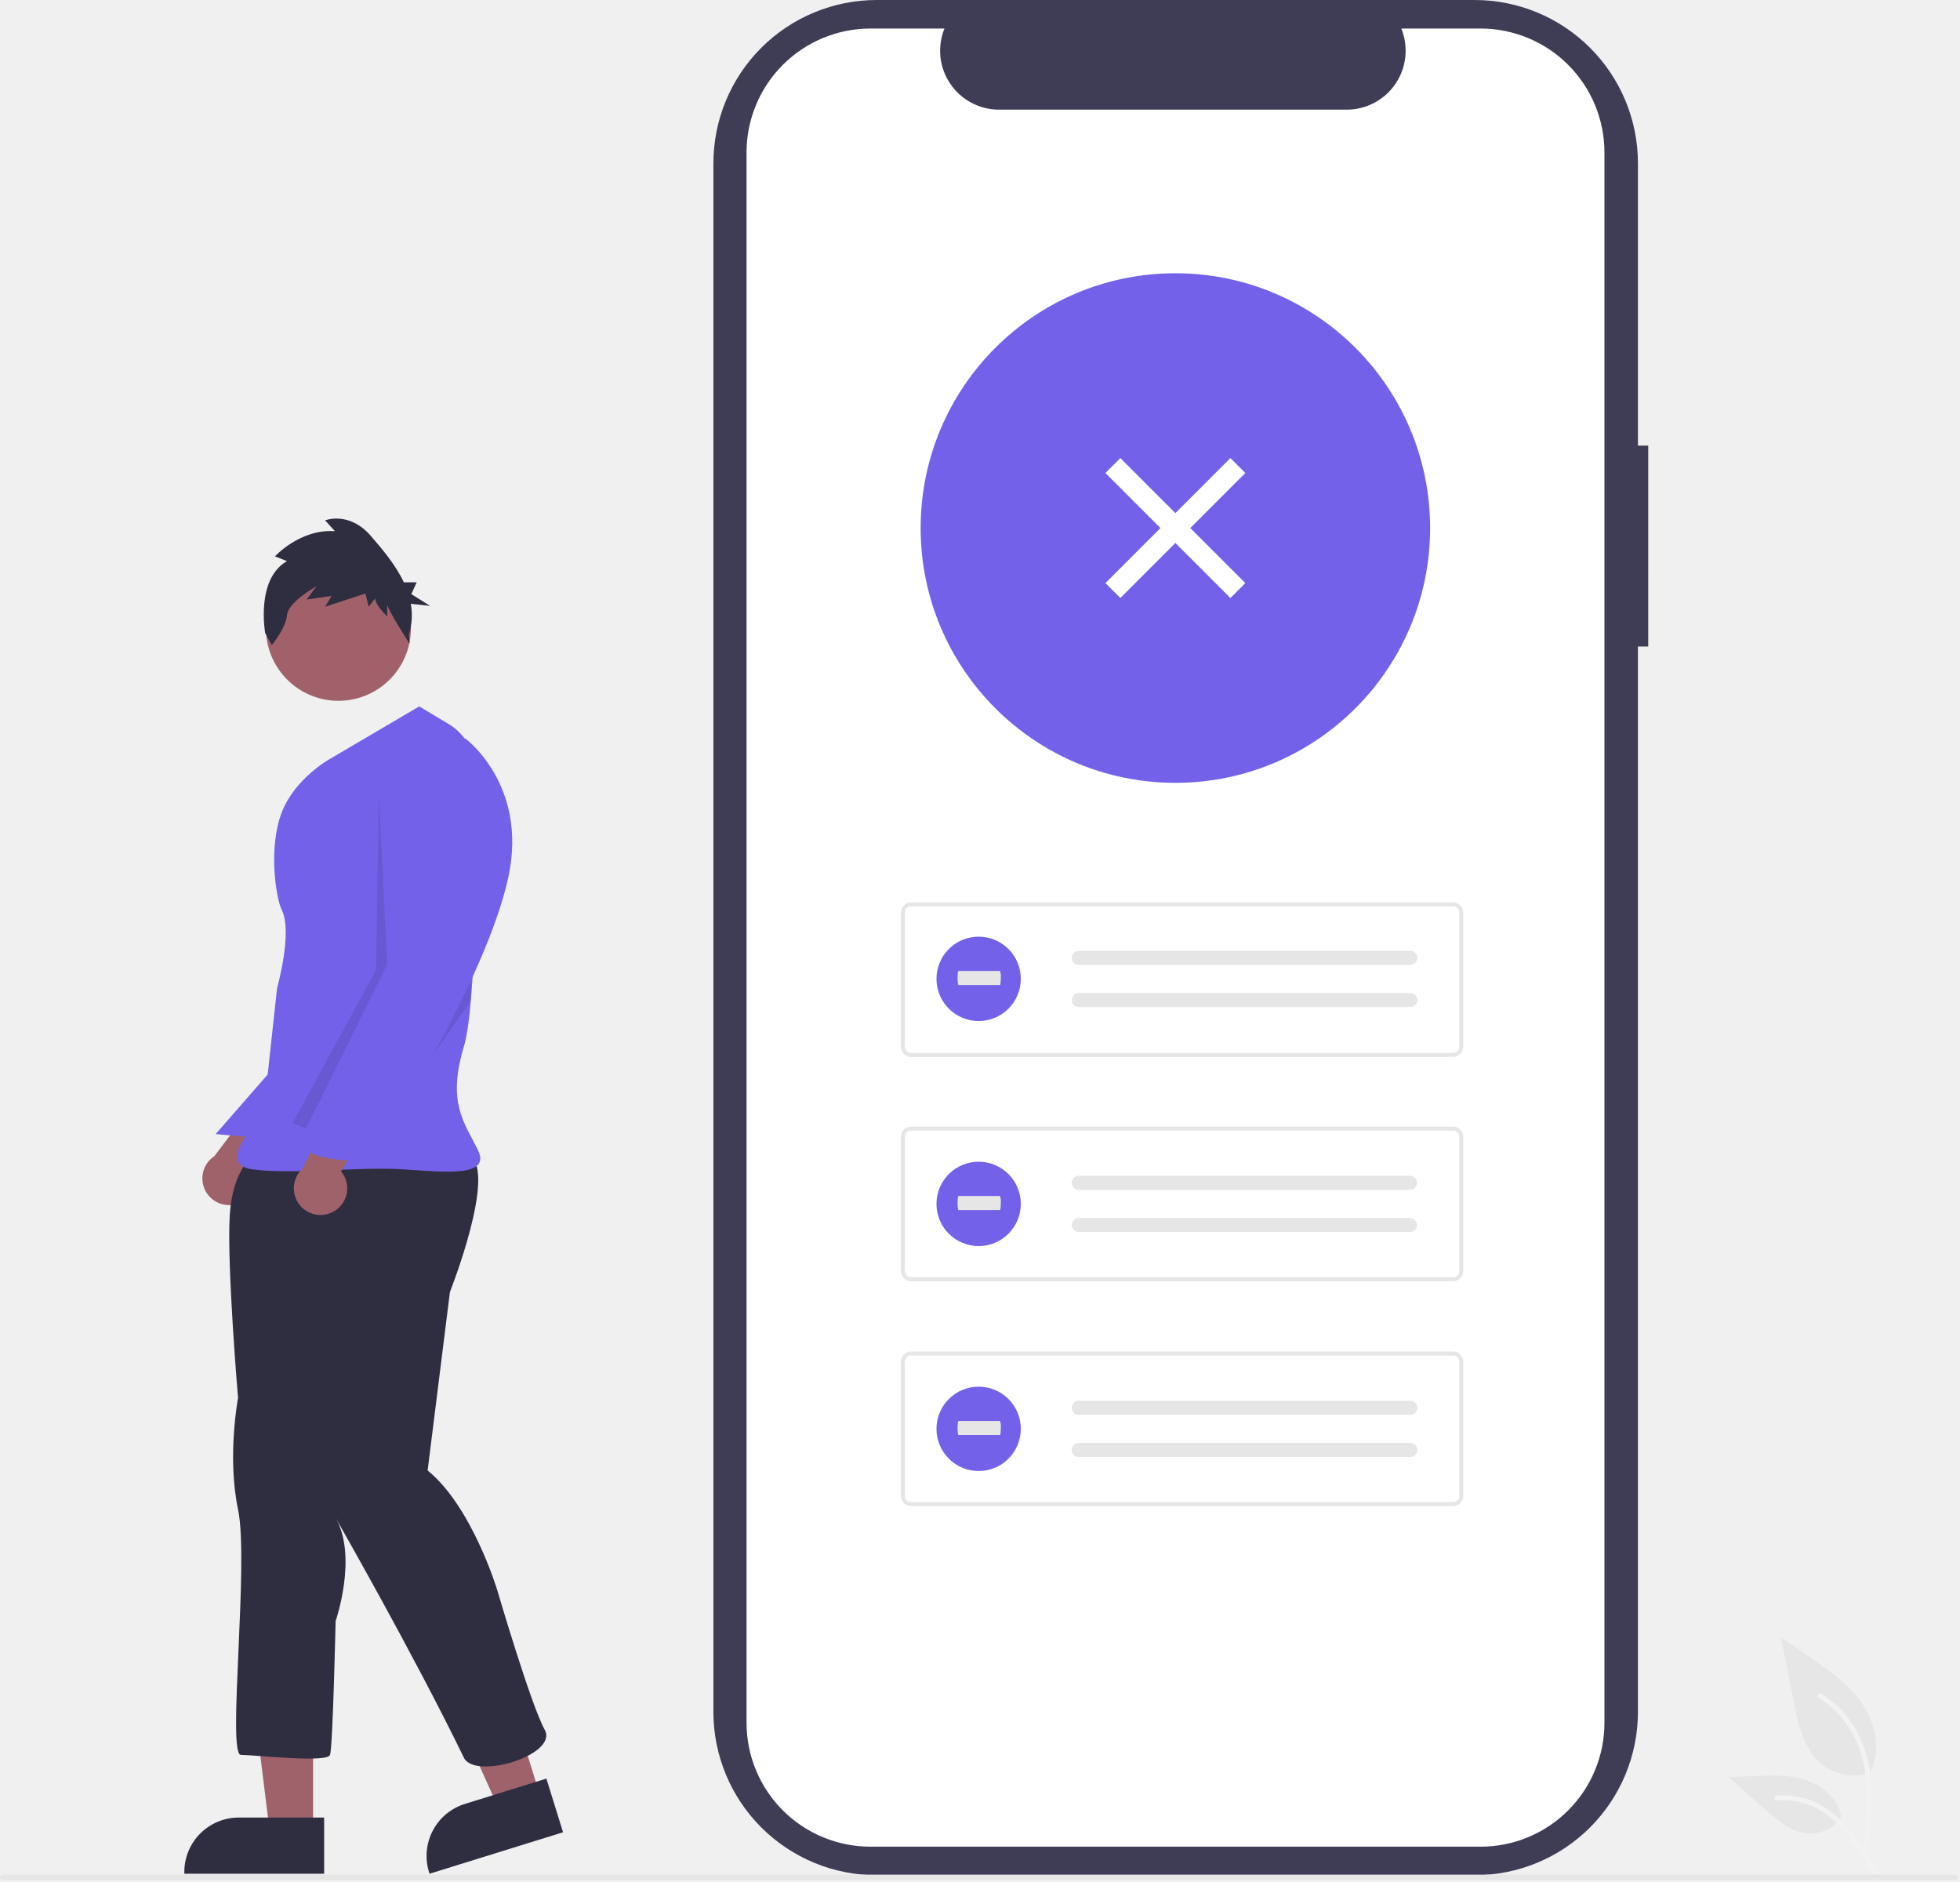
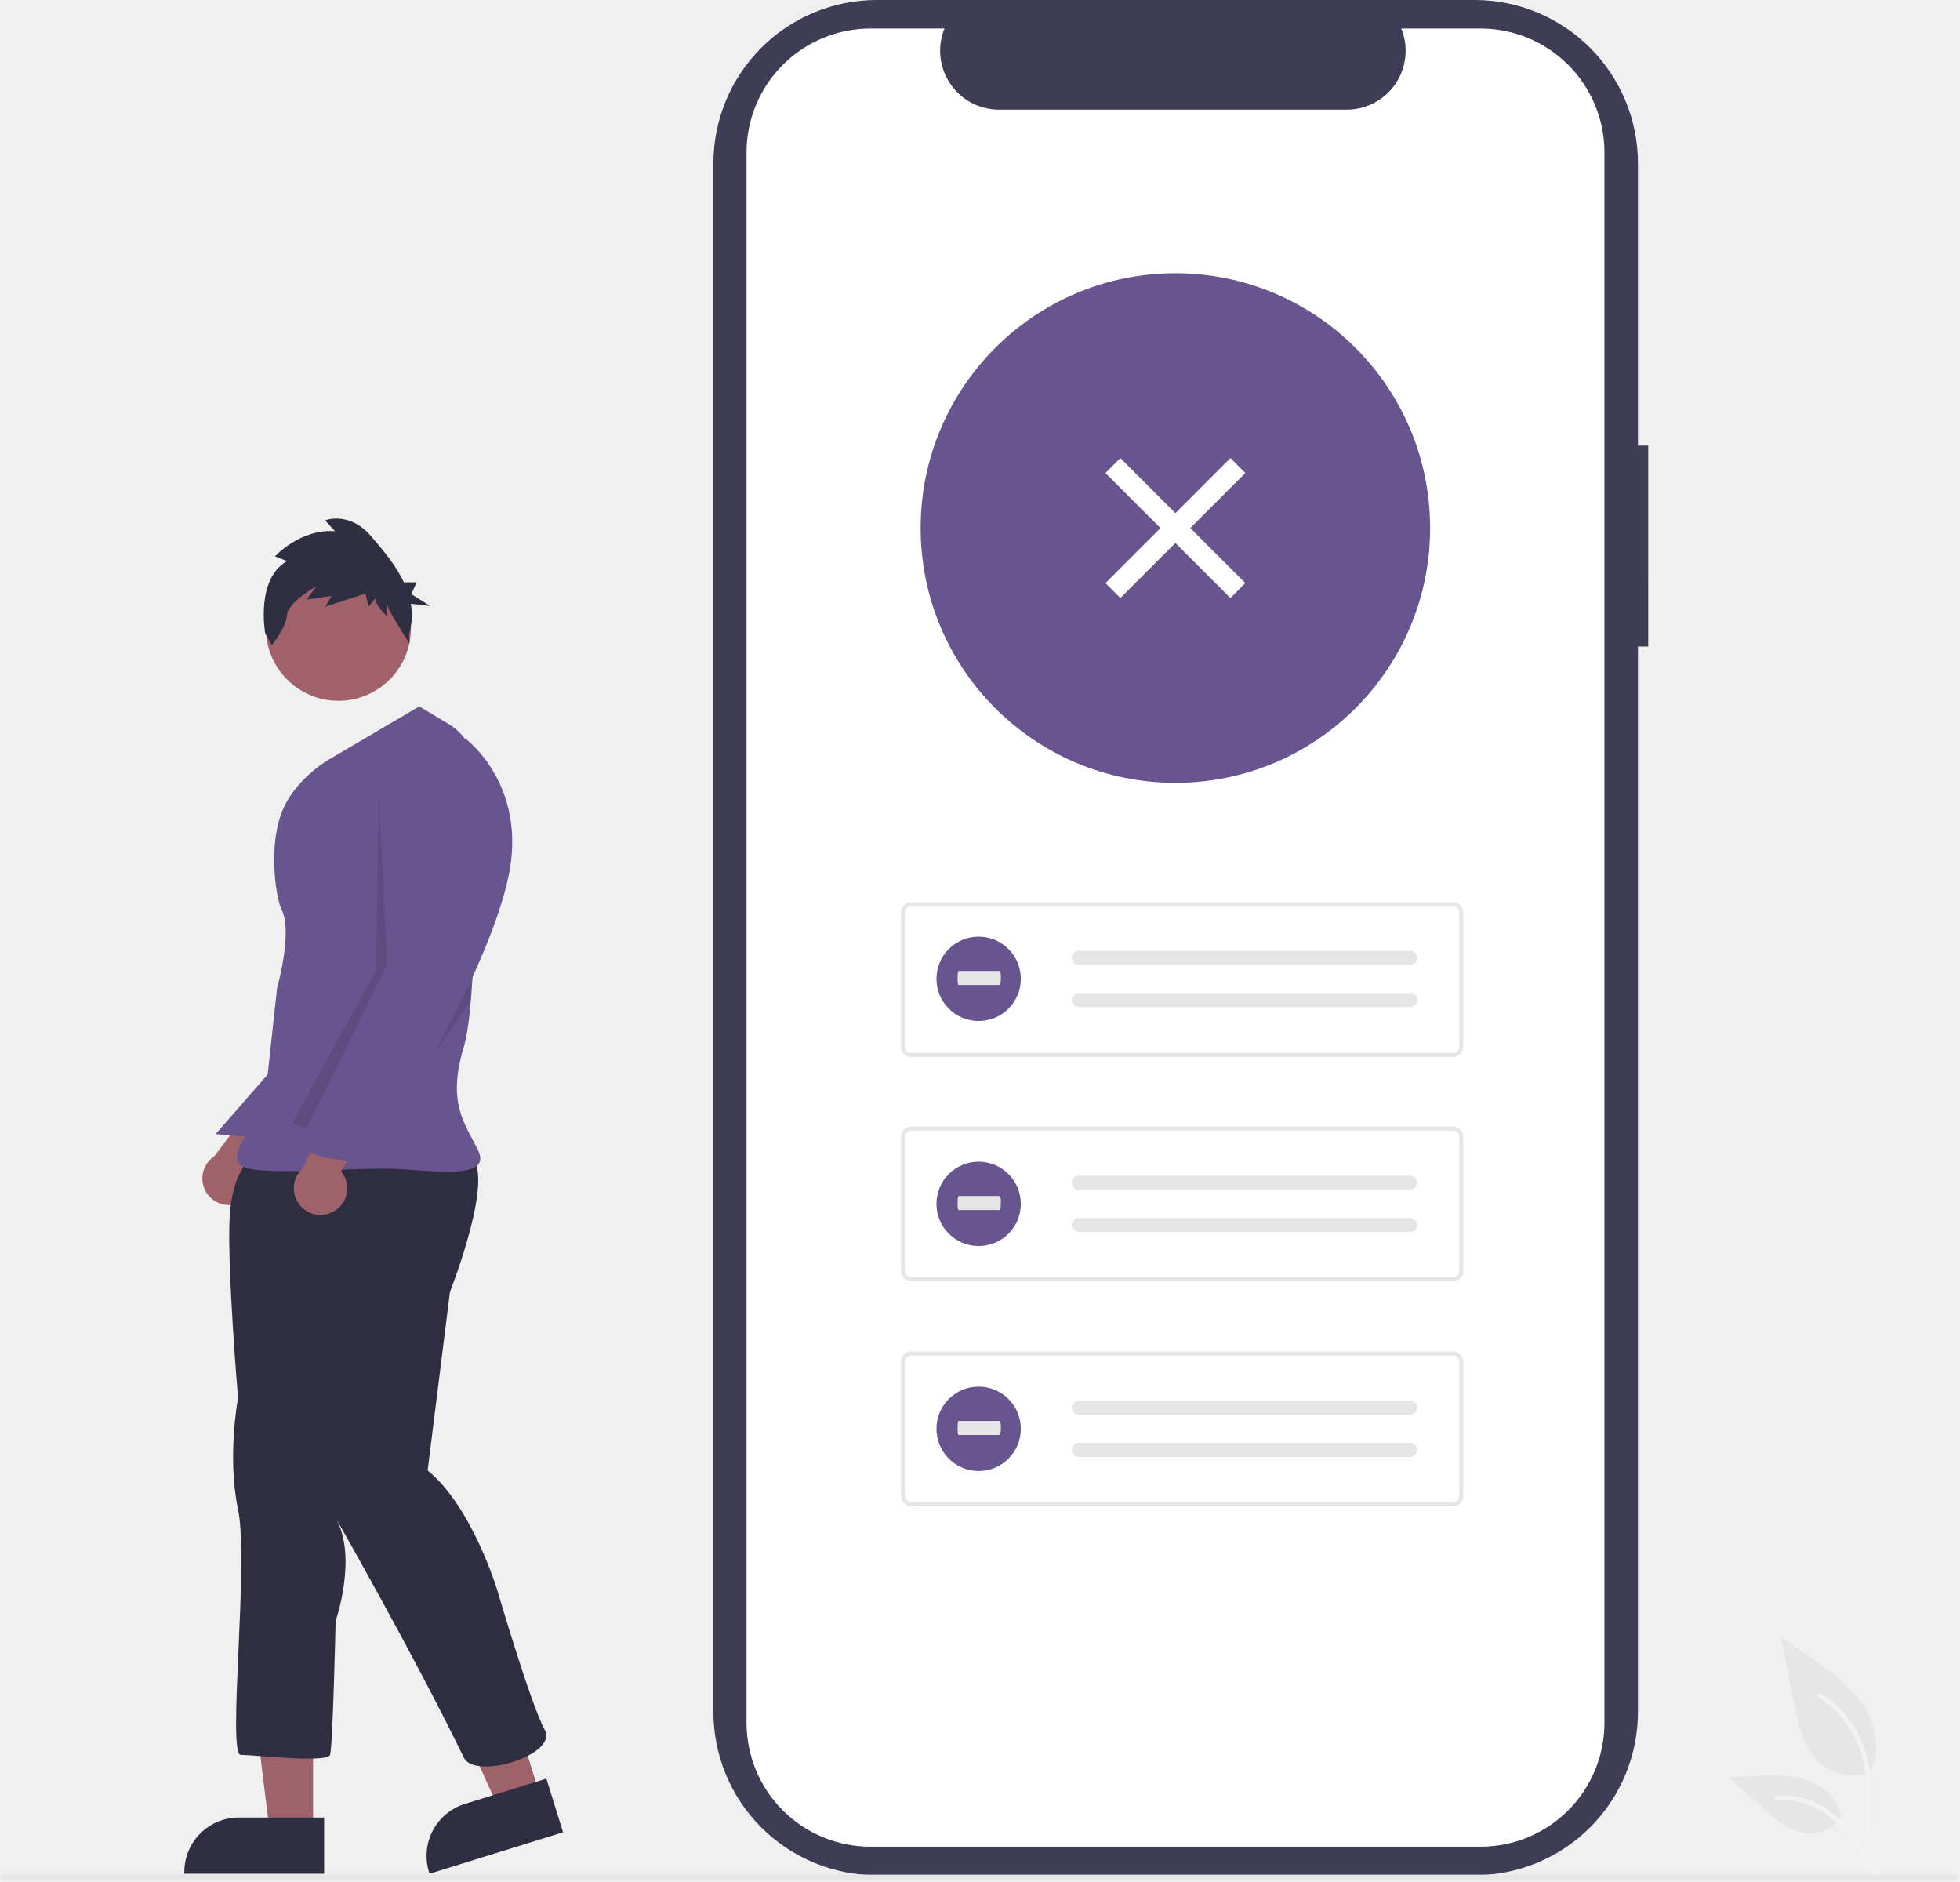
<svg xmlns="http://www.w3.org/2000/svg" width="743" height="713" viewBox="0 0 743 713" fill="none">
  <g clip-path="url(#clip0_83_978)">
    <path d="M624.815 168.892H620.915V61.915C620.915 45.494 614.392 29.746 602.78 18.134C591.169 6.523 575.421 8.07648e-09 559 8.07648e-09H332.35C324.219 -0 316.168 1.601 308.656 4.713C301.144 7.824 294.319 12.384 288.569 18.134C282.82 23.883 278.259 30.708 275.147 38.22C272.036 45.732 270.434 53.783 270.434 61.914V648.798C270.434 665.219 276.957 680.967 288.568 692.579C300.18 704.19 315.928 710.713 332.349 710.713H558.997C575.418 710.713 591.166 704.19 602.777 692.579C614.389 680.967 620.912 665.219 620.912 648.798V245.04H624.812L624.815 168.892Z" fill="#3F3D56" />
    <path d="M608.215 57.768V652.943C608.213 665.393 603.267 677.333 594.465 686.137C585.662 694.942 573.723 699.89 561.273 699.895H329.973C317.518 699.897 305.572 694.951 296.763 686.146C287.955 677.341 283.004 665.398 283 652.943V57.768C283.004 45.313 287.954 33.37 296.763 24.566C305.571 15.761 317.516 10.815 329.971 10.817H358.029C356.651 14.205 356.127 17.879 356.502 21.517C356.877 25.156 358.14 28.646 360.18 31.682C362.22 34.717 364.974 37.206 368.201 38.927C371.427 40.649 375.028 41.552 378.685 41.557H510.553C514.21 41.552 517.811 40.649 521.037 38.927C524.264 37.206 527.018 34.717 529.058 31.682C531.098 28.646 532.361 25.156 532.736 21.517C533.111 17.879 532.587 14.205 531.209 10.817H561.264C573.714 10.819 585.654 15.765 594.458 24.568C603.262 33.37 608.21 45.309 608.215 57.759V57.768Z" fill="white" />
-     <path d="M445.565 296.694C498.896 296.694 542.13 253.46 542.13 200.129C542.13 146.798 498.896 103.564 445.565 103.564C392.234 103.564 349 146.798 349 200.129C349 253.46 392.234 296.694 445.565 296.694Z" fill="#7362E9" />
+     <path d="M445.565 296.694C498.896 296.694 542.13 253.46 542.13 200.129C542.13 146.798 498.896 103.564 445.565 103.564C392.234 103.564 349 146.798 349 200.129C349 253.46 392.234 296.694 445.565 296.694Z" fill="#68548E" />
    <path d="M550.881 400.596H345.344C344.335 400.595 343.367 400.194 342.654 399.48C341.94 398.767 341.539 397.799 341.538 396.79V345.806C341.539 344.797 341.941 343.83 342.654 343.116C343.368 342.403 344.335 342.001 345.344 342H550.881C551.89 342.001 552.857 342.403 553.571 343.116C554.284 343.83 554.686 344.797 554.687 345.806V396.791C554.686 397.8 554.284 398.767 553.571 399.481C552.857 400.194 551.89 400.596 550.881 400.597V400.596ZM345.344 343.522C344.738 343.523 344.158 343.763 343.729 344.192C343.301 344.62 343.06 345.2 343.06 345.806V396.791C343.06 397.397 343.301 397.977 343.729 398.405C344.158 398.834 344.738 399.074 345.344 399.075H550.881C551.487 399.074 552.067 398.834 552.495 398.405C552.924 397.977 553.164 397.397 553.165 396.791V345.806C553.164 345.2 552.924 344.62 552.495 344.192C552.067 343.763 551.487 343.523 550.881 343.522H345.344Z" fill="#E6E6E6" />
    <path d="M408.908 360.361C408.201 360.361 407.524 360.642 407.024 361.141C406.524 361.641 406.244 362.319 406.244 363.025C406.244 363.732 406.524 364.41 407.024 364.909C407.524 365.409 408.201 365.69 408.908 365.69H534.513C535.219 365.717 535.907 365.462 536.426 364.982C536.945 364.502 537.251 363.835 537.278 363.129C537.305 362.423 537.051 361.734 536.57 361.216C536.09 360.697 535.423 360.391 534.717 360.364C534.678 360.362 534.639 360.362 534.6 360.362L408.908 360.361Z" fill="#E6E6E6" />
    <path d="M408.908 376.345C408.201 376.345 407.524 376.625 407.024 377.125C406.524 377.625 406.244 378.303 406.244 379.009C406.244 379.716 406.524 380.394 407.024 380.893C407.524 381.393 408.201 381.674 408.908 381.674H534.513C535.219 381.701 535.907 381.446 536.426 380.966C536.945 380.486 537.251 379.819 537.278 379.113C537.305 378.406 537.051 377.718 536.57 377.2C536.09 376.681 535.423 376.375 534.717 376.348C534.678 376.346 534.639 376.346 534.6 376.346L408.908 376.345Z" fill="#E6E6E6" />
    <path d="M550.881 485.576H345.344C344.335 485.575 343.367 485.174 342.654 484.46C341.94 483.746 341.539 482.779 341.538 481.77V430.786C341.539 429.777 341.941 428.81 342.654 428.096C343.368 427.383 344.335 426.981 345.344 426.98H550.881C551.89 426.981 552.857 427.383 553.571 428.096C554.284 428.81 554.686 429.777 554.687 430.786V481.771C554.685 482.78 554.284 483.747 553.57 484.46C552.857 485.173 551.89 485.575 550.881 485.576ZM345.344 428.502C344.738 428.502 344.158 428.743 343.729 429.172C343.301 429.6 343.06 430.18 343.06 430.786V481.771C343.06 482.377 343.301 482.957 343.729 483.385C344.158 483.814 344.738 484.054 345.344 484.055H550.881C551.487 484.054 552.067 483.814 552.495 483.385C552.924 482.957 553.164 482.377 553.165 481.771V430.786C553.164 430.18 552.924 429.6 552.495 429.172C552.067 428.743 551.487 428.502 550.881 428.502H345.344Z" fill="#E6E6E6" />
    <path d="M408.908 445.617C408.201 445.617 407.524 445.898 407.024 446.398C406.524 446.897 406.244 447.575 406.244 448.282C406.244 448.988 406.524 449.666 407.024 450.166C407.524 450.665 408.201 450.946 408.908 450.946H534.513C535.21 450.942 535.877 450.666 536.372 450.176C536.867 449.686 537.151 449.021 537.163 448.325C537.174 447.628 536.912 446.955 536.433 446.449C535.954 445.943 535.296 445.645 534.6 445.618H408.908V445.617Z" fill="#E6E6E6" />
    <path d="M408.908 461.605C408.201 461.605 407.524 461.886 407.024 462.385C406.524 462.885 406.244 463.563 406.244 464.269C406.244 464.976 406.524 465.654 407.024 466.154C407.524 466.653 408.201 466.934 408.908 466.934H534.513C535.21 466.93 535.877 466.653 536.372 466.164C536.867 465.674 537.151 465.009 537.163 464.313C537.174 463.616 536.912 462.943 536.433 462.437C535.954 461.931 535.296 461.633 534.6 461.606H408.908V461.605Z" fill="#E6E6E6" />
    <path d="M550.881 570.834H345.344C344.335 570.833 343.367 570.431 342.654 569.718C341.94 569.004 341.539 568.037 341.538 567.028V516.044C341.539 515.035 341.941 514.067 342.654 513.354C343.368 512.641 344.335 512.239 345.344 512.238H550.881C551.89 512.239 552.857 512.641 553.571 513.354C554.284 514.067 554.686 515.035 554.687 516.044V567.029C554.686 568.038 554.284 569.005 553.571 569.719C552.857 570.432 551.89 570.834 550.881 570.835V570.834ZM345.344 513.76C344.738 513.76 344.158 514.001 343.729 514.429C343.301 514.858 343.06 515.438 343.06 516.044V567.029C343.06 567.634 343.301 568.215 343.729 568.643C344.158 569.071 344.738 569.312 345.344 569.313H550.881C551.487 569.312 552.067 569.071 552.495 568.643C552.924 568.215 553.164 567.634 553.165 567.029V516.044C553.164 515.438 552.924 514.858 552.495 514.429C552.067 514.001 551.487 513.76 550.881 513.76H345.344Z" fill="#E6E6E6" />
    <path d="M408.908 530.878C408.201 530.878 407.524 531.159 407.024 531.658C406.524 532.158 406.244 532.836 406.244 533.542C406.244 534.249 406.524 534.927 407.024 535.427C407.524 535.926 408.201 536.207 408.908 536.207H534.513C534.863 536.22 535.212 536.165 535.54 536.043C535.868 535.922 536.169 535.737 536.426 535.499C536.683 535.261 536.89 534.975 537.036 534.657C537.183 534.339 537.265 533.996 537.278 533.646C537.292 533.296 537.236 532.947 537.114 532.619C536.993 532.291 536.808 531.99 536.57 531.733C536.332 531.476 536.046 531.269 535.728 531.123C535.41 530.976 535.067 530.894 534.717 530.881C534.678 530.879 534.639 530.879 534.6 530.879L408.908 530.878Z" fill="#E6E6E6" />
    <path d="M408.908 546.865C408.201 546.865 407.524 547.146 407.024 547.645C406.524 548.145 406.244 548.823 406.244 549.529C406.244 550.236 406.524 550.914 407.024 551.413C407.524 551.913 408.201 552.194 408.908 552.194H534.513C534.863 552.207 535.212 552.152 535.54 552.03C535.868 551.909 536.169 551.724 536.426 551.486C536.683 551.248 536.89 550.962 537.036 550.644C537.183 550.326 537.265 549.982 537.278 549.633C537.292 549.283 537.236 548.934 537.114 548.606C536.993 548.278 536.808 547.977 536.57 547.72C536.332 547.463 536.046 547.256 535.728 547.109C535.41 546.963 535.067 546.881 534.717 546.868C534.678 546.866 534.639 546.866 534.6 546.866H408.908L408.908 546.865Z" fill="#E6E6E6" />
    <path d="M740.479 712.573H1.938C0.867 712.573 -6.10352e-05 712.105 -6.10352e-05 711.528C-6.10352e-05 710.951 0.868 710.483 1.938 710.483H740.479C741.549 710.483 742.417 710.951 742.417 711.528C742.417 712.105 741.55 712.573 740.479 712.573Z" fill="#E6E6E6" />
    <path d="M709.201 671.808C706.046 672.917 702.658 673.195 699.364 672.615C696.07 672.034 692.981 670.616 690.395 668.495C683.808 662.967 681.743 653.859 680.063 645.425L675.093 620.48L685.498 627.645C692.981 632.797 700.632 638.115 705.814 645.578C710.996 653.041 713.257 663.229 709.094 671.304" fill="#E6E6E6" />
    <path d="M707.594 703.745C708.904 694.203 710.251 684.539 709.332 674.896C708.516 666.331 705.903 657.966 700.583 651.107C697.759 647.473 694.324 644.36 690.43 641.907C689.415 641.266 688.48 642.875 689.491 643.513C696.228 647.771 701.439 654.058 704.372 661.469C707.612 669.71 708.132 678.693 707.572 687.446C707.234 692.74 706.519 697.999 705.798 703.251C705.741 703.488 705.777 703.739 705.898 703.951C706.018 704.163 706.215 704.322 706.448 704.395C706.686 704.459 706.939 704.426 707.154 704.305C707.368 704.183 707.525 703.982 707.592 703.745H707.594Z" fill="#F2F2F2" />
    <path d="M698.167 688.435C696.814 690.492 694.954 692.165 692.766 693.295C690.578 694.424 688.136 694.971 685.676 694.882C679.353 694.582 674.081 690.169 669.336 685.982L655.301 673.587L664.59 673.143C671.27 672.823 678.123 672.525 684.49 674.585C690.857 676.645 696.721 681.603 697.884 688.185" fill="#E6E6E6" />
    <path d="M711.295 709.23C704.995 698.074 697.677 685.675 684.61 681.712C680.977 680.614 677.167 680.22 673.386 680.553C672.194 680.653 672.492 682.493 673.686 682.39C680.024 681.864 686.35 683.537 691.598 687.129C696.649 690.567 700.581 695.346 703.909 700.415C705.948 703.515 707.774 706.756 709.6 709.988C710.18 711.02 711.886 710.275 711.295 709.23Z" fill="#F2F2F2" />
-     <path d="M370.986 386.971C379.815 386.971 386.972 379.814 386.972 370.985C386.972 362.156 379.815 354.999 370.986 354.999C362.157 354.999 355 362.156 355 370.985C355 379.814 362.157 386.971 370.986 386.971Z" fill="#7362E9" />
+     <path d="M370.986 386.971C379.815 386.971 386.972 379.814 386.972 370.985C386.972 362.156 379.815 354.999 370.986 354.999C362.157 354.999 355 362.156 355 370.985C355 379.814 362.157 386.971 370.986 386.971Z" fill="#68548E" />
    <path d="M363.333 367.999C363.149 367.999 363 369.192 363 370.663C363 372.134 363.149 373.328 363.333 373.328H379.052C379.236 373.352 379.388 372.179 379.391 370.708C379.493 369.792 379.381 368.865 379.063 368H363.333V367.999Z" fill="#E6E6E6" />
-     <path d="M370.986 472.264C379.815 472.264 386.972 465.107 386.972 456.278C386.972 447.449 379.815 440.292 370.986 440.292C362.157 440.292 355 447.449 355 456.278C355 465.107 362.157 472.264 370.986 472.264Z" fill="#7362E9" />
+     <path d="M370.986 472.264C379.815 472.264 386.972 465.107 386.972 456.278C386.972 447.449 379.815 440.292 370.986 440.292C362.157 440.292 355 447.449 355 456.278C355 465.107 362.157 472.264 370.986 472.264Z" fill="#68548E" />
    <path d="M363.333 453.292C363.149 453.292 363 454.485 363 455.956C363 457.427 363.149 458.621 363.333 458.621H379.052C379.236 458.645 379.388 457.472 379.391 456.001C379.493 455.085 379.381 454.158 379.063 453.293L363.333 453.292Z" fill="#E6E6E6" />
-     <path d="M370.986 557.522C379.815 557.522 386.972 550.365 386.972 541.536C386.972 532.707 379.815 525.55 370.986 525.55C362.157 525.55 355 532.707 355 541.536C355 550.365 362.157 557.522 370.986 557.522Z" fill="#7362E9" />
+     <path d="M370.986 557.522C379.815 557.522 386.972 550.365 386.972 541.536C386.972 532.707 379.815 525.55 370.986 525.55C362.157 525.55 355 532.707 355 541.536C355 550.365 362.157 557.522 370.986 557.522Z" fill="#68548E" />
    <path d="M363.333 538.55C363.149 538.55 363 539.743 363 541.214C363 542.685 363.149 543.879 363.333 543.879H379.052C379.236 543.903 379.388 542.73 379.391 541.259C379.493 540.343 379.381 539.416 379.063 538.551L363.333 538.55Z" fill="#E6E6E6" />
    <path d="M424.705 173.613L419.048 179.27L466.425 226.646L472.081 220.989L424.705 173.613Z" fill="white" />
    <path d="M472.081 179.269L466.425 173.612L419.048 220.988L424.705 226.645L472.081 179.269Z" fill="white" />
    <path d="M90.259 456.135C91.645 455.645 92.907 454.856 93.955 453.825C95.003 452.795 95.812 451.547 96.326 450.169C96.84 448.792 97.045 447.318 96.928 445.853C96.811 444.388 96.373 442.966 95.647 441.688L119.212 414.824L100.817 412.286L81.259 438.185C79.193 439.548 77.698 441.621 77.058 444.012C76.418 446.403 76.677 448.945 77.787 451.158C78.896 453.37 80.778 455.099 83.077 456.016C85.376 456.934 87.931 456.976 90.259 456.135Z" fill="#9F616A" />
    <path d="M118.679 694.215L102.244 694.214L94.425 630.82L118.682 630.821L118.679 694.215Z" fill="#9F616A" />
    <path d="M122.871 710.147L69.876 710.145V709.474C69.876 704.004 72.049 698.758 75.918 694.889C79.786 691.021 85.032 688.848 90.503 688.848H90.504L122.872 688.849L122.871 710.147Z" fill="#2F2E41" />
    <path d="M204.713 680.461L189.017 685.334L162.751 627.11L185.917 619.918L204.713 680.461Z" fill="#9F616A" />
    <path d="M213.441 694.433L162.829 710.147L162.63 709.506C161.008 704.282 161.528 698.627 164.075 693.786C166.623 688.945 170.988 685.313 176.213 683.691L176.214 683.69L207.126 674.093L213.441 694.433Z" fill="#2F2E41" />
-     <path d="M106.093 401.943L81.752 429.82L100.808 431.535L106.093 401.943Z" fill="#7362E9" />
+     <path d="M106.093 401.943L81.752 429.82L100.808 431.535L106.093 401.943Z" fill="#68548E" />
    <path d="M96.582 437.876C96.582 437.876 88.127 442.103 87.07 461.127C86.013 480.151 90.241 529.827 90.241 529.827C90.241 529.827 86.014 552.021 90.241 572.101C94.468 592.181 86.014 665.101 91.298 665.101C96.582 665.101 124.06 668.272 125.117 665.101C126.174 661.93 127.231 614.372 127.231 614.372C127.231 614.372 135.686 590.064 127.231 575.272C127.231 575.272 156.752 626.82 175.846 666.161C180.025 674.771 211.779 665.104 206.495 655.592C201.211 646.08 188.529 602.749 188.529 602.749C188.529 602.749 179.017 571.043 162.108 557.304L170.563 489.665C170.563 489.665 188.53 444.22 177.963 437.879C167.396 431.538 96.582 437.876 96.582 437.876Z" fill="#2F2E41" />
    <path d="M128.287 265.607C143.463 265.607 155.765 253.305 155.765 238.129C155.765 222.953 143.463 210.651 128.287 210.651C113.111 210.651 100.809 222.953 100.809 238.129C100.809 253.305 113.111 265.607 128.287 265.607Z" fill="#A0616A" />
-     <path d="M158.936 267.721L124.776 287.801C124.776 287.801 111.696 295.167 106.81 307.881C101.602 321.431 104.629 340.509 106.81 344.871C111.037 353.326 105.037 374.463 105.037 374.463L99.753 423.078C99.753 423.078 80.73 441.044 95.526 443.158C110.322 445.272 136.743 442.101 152.596 443.158C168.449 444.215 186.415 446.329 181.131 435.758C175.847 425.187 169.506 417.791 175.847 396.658C180.809 380.118 180.594 318.275 180.266 292.158C180.221 288.572 179.259 285.056 177.472 281.946C175.684 278.837 173.131 276.236 170.055 274.391L158.936 267.721Z" fill="#7362E9" />
+     <path d="M158.936 267.721L124.776 287.801C124.776 287.801 111.696 295.167 106.81 307.881C101.602 321.431 104.629 340.509 106.81 344.871C111.037 353.326 105.037 374.463 105.037 374.463L99.753 423.078C99.753 423.078 80.73 441.044 95.526 443.158C110.322 445.272 136.743 442.101 152.596 443.158C168.449 444.215 186.415 446.329 181.131 435.758C175.847 425.187 169.506 417.791 175.847 396.658C180.809 380.118 180.594 318.275 180.266 292.158C180.221 288.572 179.259 285.056 177.472 281.946C175.684 278.837 173.131 276.236 170.055 274.391L158.936 267.721Z" fill="#68548E" />
    <path opacity="0.1" d="M143.616 301.013L146.786 365.481L116.06 427.704L110.849 425.721L142.555 367.594L143.616 301.013Z" fill="black" />
    <path opacity="0.1" d="M178.488 379.219V371.819L142.559 431.005L178.488 379.219Z" fill="black" />
    <path d="M108.785 212.674L104.246 210.858C104.246 210.858 113.746 200.401 126.959 201.31L123.242 197.218C123.242 197.218 132.327 193.581 140.587 203.128C144.929 208.147 149.952 214.047 153.087 220.692H157.952L155.922 225.163L163.028 229.634L155.734 228.834C156.425 232.694 156.188 236.663 155.044 240.413L155.244 243.947C155.244 243.947 146.785 230.858 146.785 229.042V233.589C146.785 233.589 142.242 229.497 142.242 226.769L139.764 229.952L138.525 224.952L123.245 229.952L125.721 225.858L116.221 227.222L119.938 222.222C119.938 222.222 109.201 228.132 108.788 233.134C108.375 238.136 103.007 244.5 103.007 244.5L100.529 239.953C100.529 239.953 96.813 219.494 108.785 212.674Z" fill="#2F2E41" />
    <path d="M126.563 459.125C127.839 458.397 128.941 457.397 129.789 456.196C130.638 454.996 131.213 453.624 131.474 452.177C131.735 450.731 131.676 449.244 131.3 447.823C130.925 446.402 130.242 445.08 129.3 443.951L147.723 413.331L129.169 414.099L114.519 443.058C112.728 444.766 111.625 447.071 111.419 449.538C111.214 452.004 111.92 454.461 113.405 456.441C114.889 458.422 117.048 459.789 119.474 460.283C121.899 460.778 124.421 460.366 126.563 459.125Z" fill="#9F616A" />
-     <path d="M168.449 281.462L176.375 279.877C176.375 279.877 200.154 297.315 192.756 332.191C185.358 367.067 152.596 419.91 152.596 419.91C152.596 419.91 145.196 429.422 143.084 431.535C140.972 433.648 136.743 431.535 138.857 434.706C140.971 437.877 135.686 439.99 135.686 439.99C135.686 439.99 112.435 439.99 114.549 431.535C116.663 423.08 152.596 362.835 152.596 362.835L147.312 306.822C147.312 306.822 143.083 279.348 168.449 281.462Z" fill="#7362E9" />
+     <path d="M168.449 281.462L176.375 279.877C176.375 279.877 200.154 297.315 192.756 332.191C185.358 367.067 152.596 419.91 152.596 419.91C152.596 419.91 145.196 429.422 143.084 431.535C140.972 433.648 136.743 431.535 138.857 434.706C140.971 437.877 135.686 439.99 135.686 439.99C135.686 439.99 112.435 439.99 114.549 431.535C116.663 423.08 152.596 362.835 152.596 362.835L147.312 306.822C147.312 306.822 143.083 279.348 168.449 281.462Z" fill="#68548E" />
  </g>
  <defs>
    <clipPath id="clip0_83_978">
      <rect width="742.417" height="712.573" fill="white" />
    </clipPath>
  </defs>
</svg>
